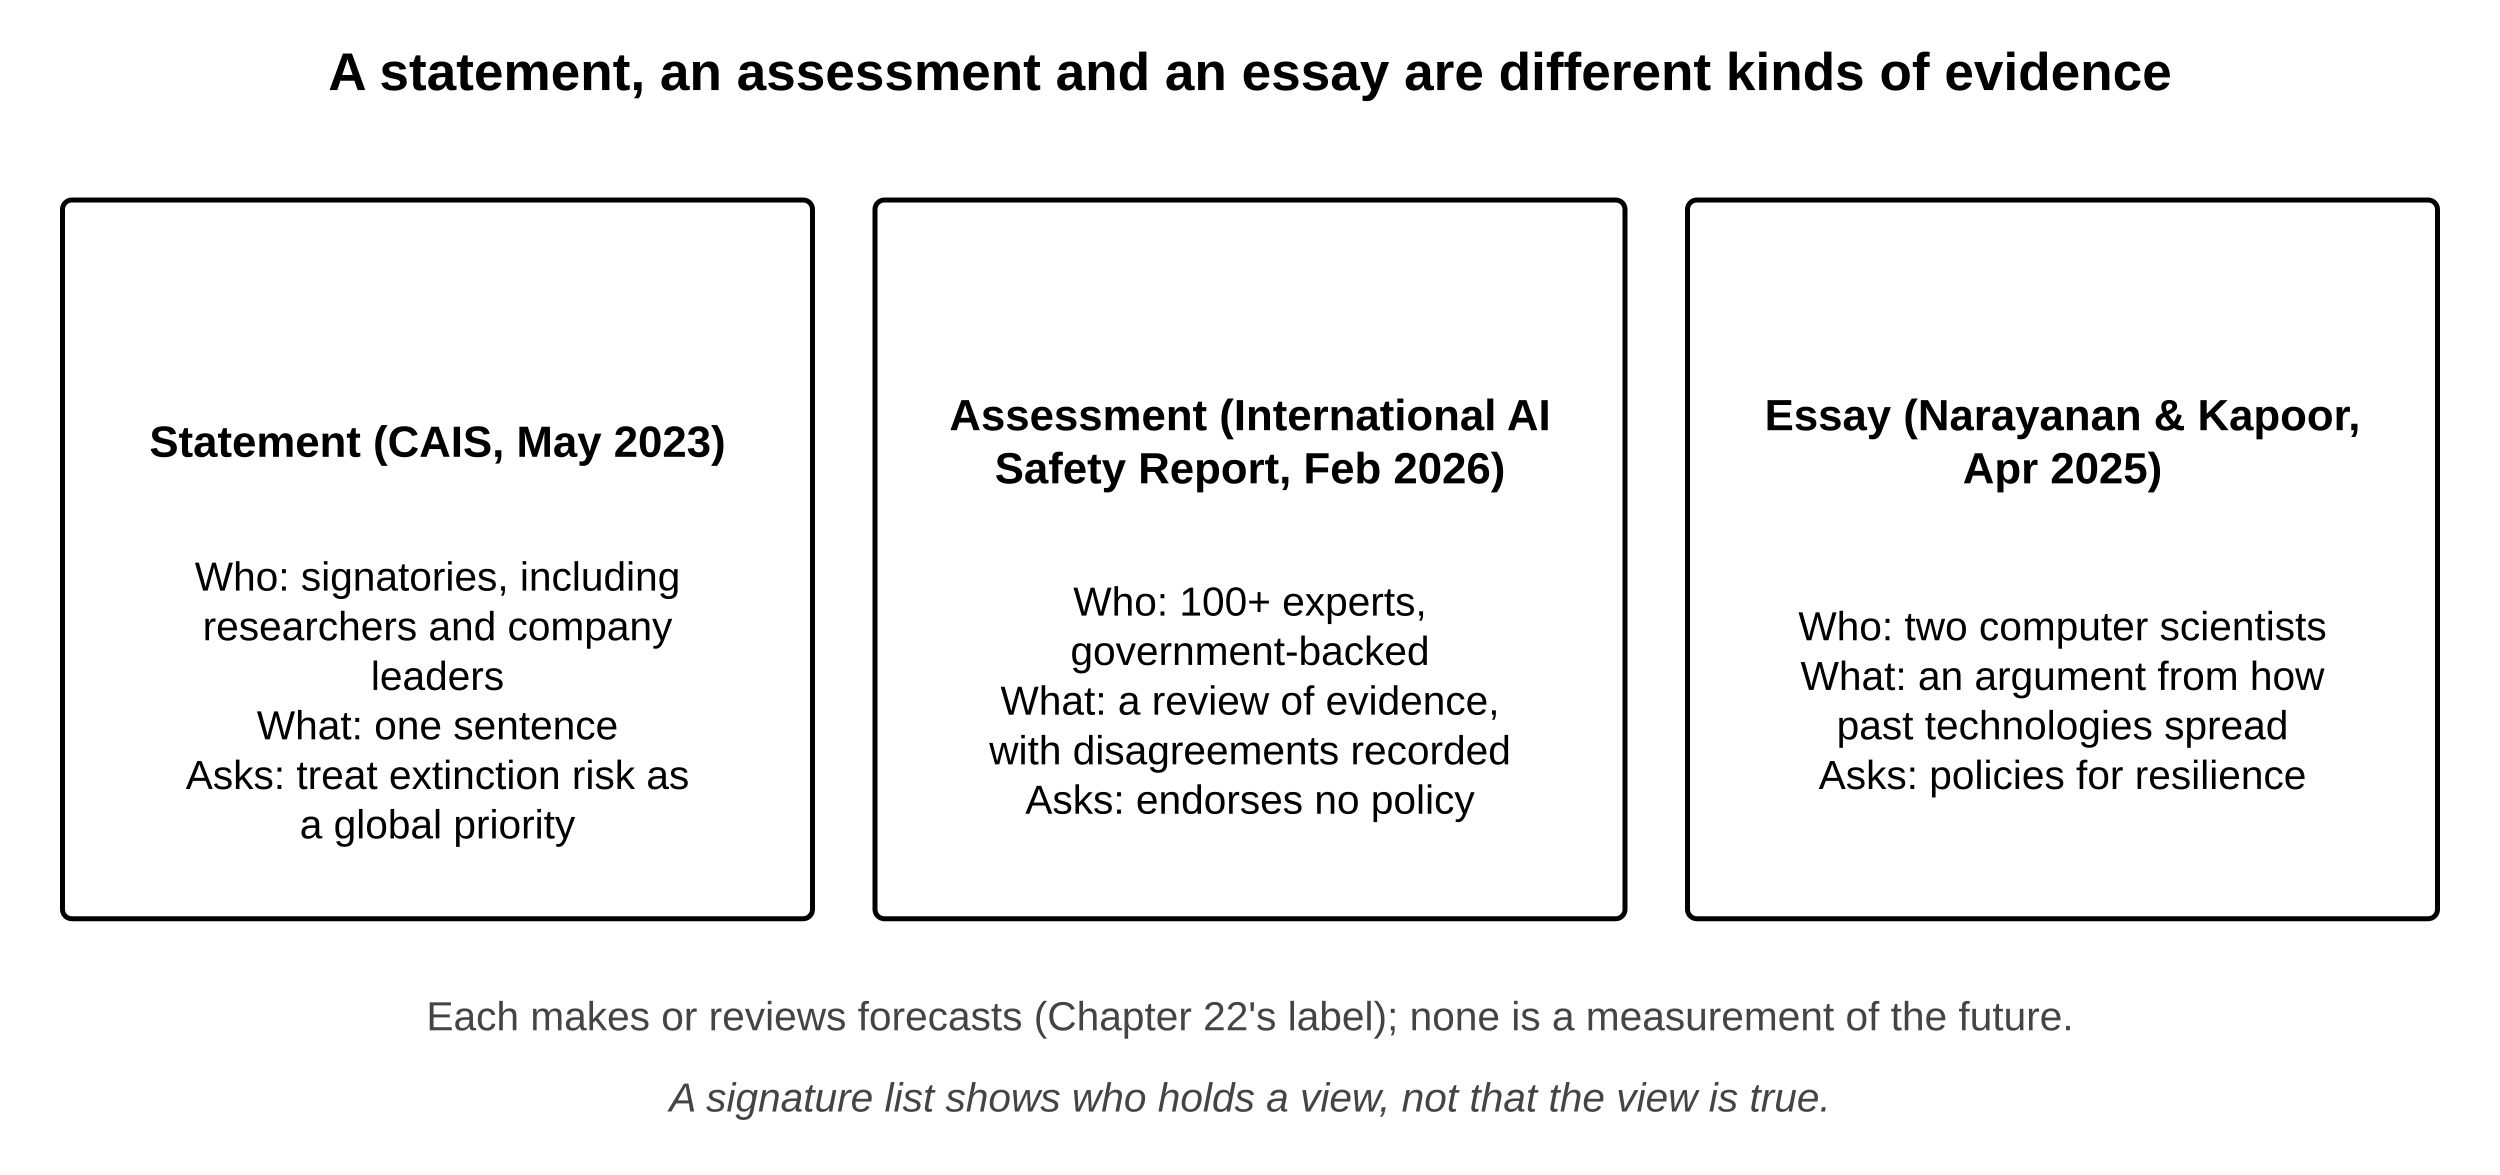
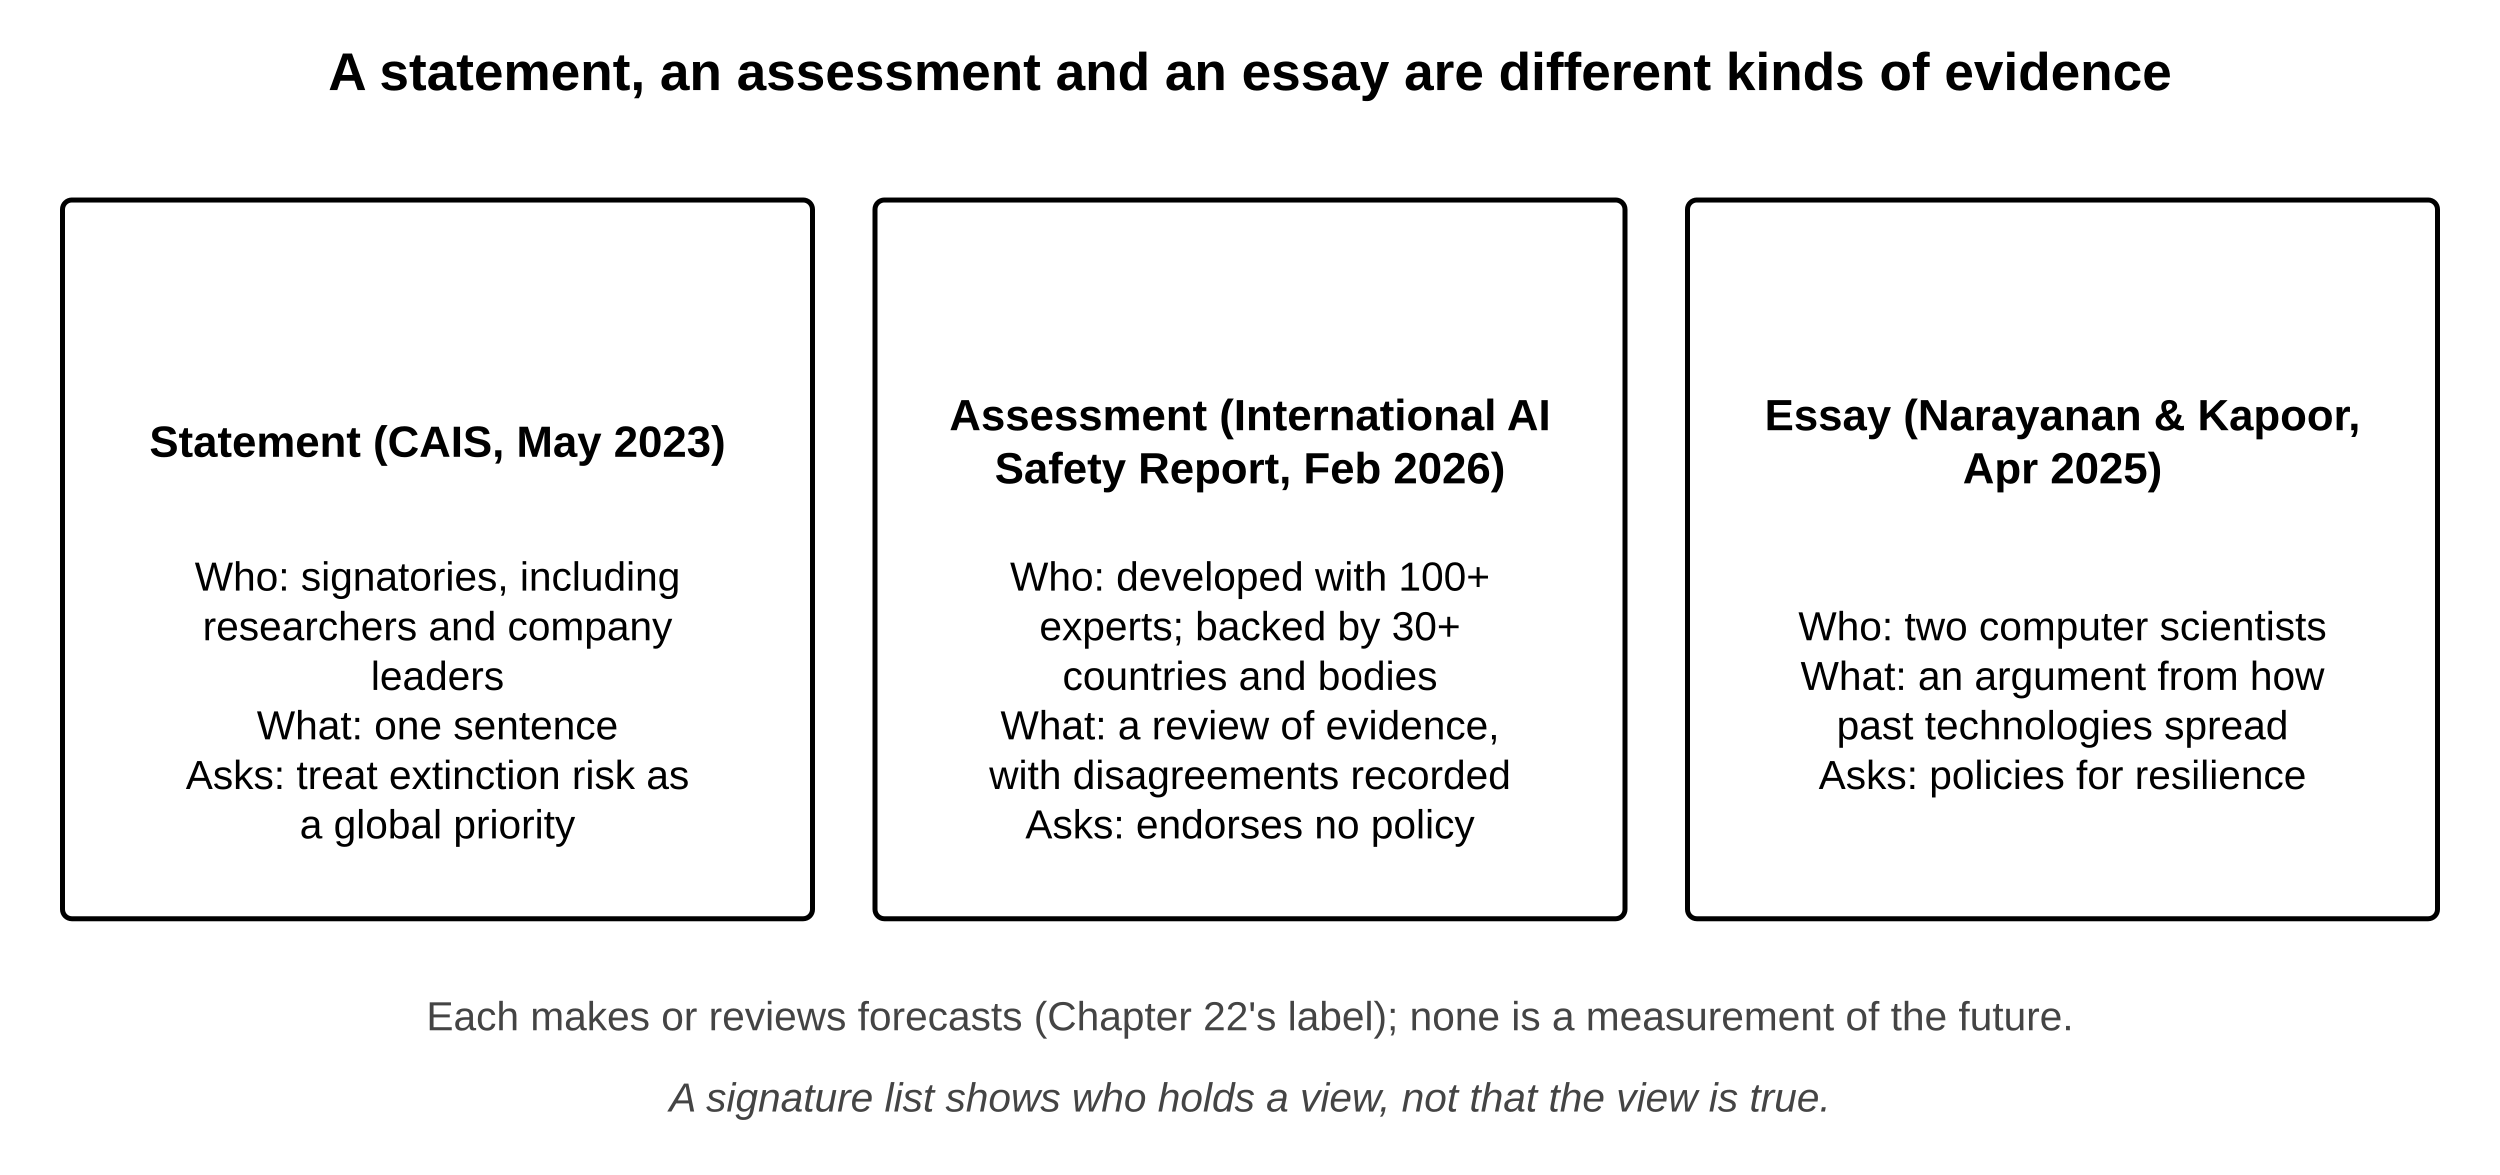
<svg xmlns="http://www.w3.org/2000/svg" viewBox="0 0 800 376" width="800" height="376" role="img" font-family="'Source Sans 3', 'Source Sans Pro', 'Helvetica Neue', Arial, sans-serif">
  <defs>
    <marker id="arrow-gray" viewBox="0 0 10 10" refX="9" refY="5" markerWidth="7" markerHeight="7" orient="auto-start-reverse">
      <path d="M0,0 L10,5 L0,10 z" fill="#000000" />
    </marker>
    <pattern id="hatch" patternUnits="userSpaceOnUse" width="8" height="8" patternTransform="rotate(45)">
      <rect width="8" height="8" fill="#FFFFFF" />
      <line x1="0" y1="0" x2="0" y2="8" stroke="#9A9A9A" stroke-width="1.3" />
    </pattern>
    <pattern id="dots" patternUnits="userSpaceOnUse" width="7" height="7">
      <rect width="7" height="7" fill="#FFFFFF" />
      <circle cx="3.5" cy="3.5" r="1.2" fill="#000" />
    </pattern>
  </defs>
  <rect width="800" height="376" fill="#FFFFFF" />
  <text x="400.0" y="24.0" font-size="17" font-weight="700" text-anchor="middle" dominant-baseline="middle" fill="#000000" style="">A statement, an assessment and an essay are different kinds of evidence</text>
  <rect x="20" y="64" width="240" height="230" rx="3" fill="#FFFFFF" stroke="#000000" stroke-width="1.6" />
  <text x="140.0" y="142.2" font-size="14" font-weight="600" text-anchor="middle" dominant-baseline="middle" fill="#000000" style="">Statement (CAIS, May 2023)</text>
  <text x="140.0" y="185.3" font-size="13" font-weight="normal" text-anchor="middle" dominant-baseline="middle" fill="#000000" style="">Who: signatories, including</text>
  <text x="140.0" y="201.2" font-size="13" font-weight="normal" text-anchor="middle" dominant-baseline="middle" fill="#000000" style="">researchers and company</text>
  <text x="140.0" y="217.1" font-size="13" font-weight="normal" text-anchor="middle" dominant-baseline="middle" fill="#000000" style="">leaders</text>
  <text x="140.0" y="232.9" font-size="13" font-weight="normal" text-anchor="middle" dominant-baseline="middle" fill="#000000" style="">What: one sentence</text>
  <text x="140.0" y="248.8" font-size="13" font-weight="normal" text-anchor="middle" dominant-baseline="middle" fill="#000000" style="">Asks: treat extinction risk as</text>
  <text x="140.0" y="264.6" font-size="13" font-weight="normal" text-anchor="middle" dominant-baseline="middle" fill="#000000" style="">a global priority</text>
  <rect x="280" y="64" width="240" height="230" rx="3" fill="#FFFFFF" stroke="#000000" stroke-width="1.6" />
  <text x="400.0" y="133.7" font-size="14" font-weight="600" text-anchor="middle" dominant-baseline="middle" fill="#000000" style="">Assessment (International AI</text>
  <text x="400.0" y="150.7" font-size="14" font-weight="600" text-anchor="middle" dominant-baseline="middle" fill="#000000" style="">Safety Report, Feb 2026)</text>
-   <text x="400.0" y="193.3" font-size="13" font-weight="normal" text-anchor="middle" dominant-baseline="middle" fill="#000000" style="">Who: 100+ experts,</text>
-   <text x="400.0" y="209.1" font-size="13" font-weight="normal" text-anchor="middle" dominant-baseline="middle" fill="#000000" style="">government-backed</text>
-   <text x="400.0" y="225.0" font-size="13" font-weight="normal" text-anchor="middle" dominant-baseline="middle" fill="#000000" style="">What: a review of evidence,</text>
-   <text x="400.0" y="240.9" font-size="13" font-weight="normal" text-anchor="middle" dominant-baseline="middle" fill="#000000" style="">with disagreements recorded</text>
-   <text x="400.0" y="256.7" font-size="13" font-weight="normal" text-anchor="middle" dominant-baseline="middle" fill="#000000" style="">Asks: endorses no policy</text>
+   <text x="400.0" y="185.3" font-size="13" font-weight="normal" text-anchor="middle" dominant-baseline="middle" fill="#000000" style="">Who: developed with 100+</text>
+   <text x="400.0" y="201.2" font-size="13" font-weight="normal" text-anchor="middle" dominant-baseline="middle" fill="#000000" style="">experts; backed by 30+</text>
+   <text x="400.0" y="217.1" font-size="13" font-weight="normal" text-anchor="middle" dominant-baseline="middle" fill="#000000" style="">countries and bodies</text>
+   <text x="400.0" y="232.9" font-size="13" font-weight="normal" text-anchor="middle" dominant-baseline="middle" fill="#000000" style="">What: a review of evidence,</text>
+   <text x="400.0" y="248.8" font-size="13" font-weight="normal" text-anchor="middle" dominant-baseline="middle" fill="#000000" style="">with disagreements recorded</text>
+   <text x="400.0" y="264.6" font-size="13" font-weight="normal" text-anchor="middle" dominant-baseline="middle" fill="#000000" style="">Asks: endorses no policy</text>
  <rect x="540" y="64" width="240" height="230" rx="3" fill="#FFFFFF" stroke="#000000" stroke-width="1.6" />
  <text x="660.0" y="133.7" font-size="14" font-weight="600" text-anchor="middle" dominant-baseline="middle" fill="#000000" style="">Essay (Narayanan &amp; Kapoor,</text>
  <text x="660.0" y="150.7" font-size="14" font-weight="600" text-anchor="middle" dominant-baseline="middle" fill="#000000" style="">Apr 2025)</text>
  <text x="660.0" y="201.2" font-size="13" font-weight="normal" text-anchor="middle" dominant-baseline="middle" fill="#000000" style="">Who: two computer scientists</text>
  <text x="660.0" y="217.1" font-size="13" font-weight="normal" text-anchor="middle" dominant-baseline="middle" fill="#000000" style="">What: an argument from how</text>
  <text x="660.0" y="232.9" font-size="13" font-weight="normal" text-anchor="middle" dominant-baseline="middle" fill="#000000" style="">past technologies spread</text>
  <text x="660.0" y="248.8" font-size="13" font-weight="normal" text-anchor="middle" dominant-baseline="middle" fill="#000000" style="">Asks: policies for resilience</text>
  <text x="400.0" y="326.0" font-size="13" font-weight="normal" text-anchor="middle" dominant-baseline="middle" fill="#444444" style="">Each makes or reviews forecasts (Chapter 22's label); none is a measurement of the future.</text>
  <text x="400.0" y="352.0" font-size="13" font-weight="normal" text-anchor="middle" dominant-baseline="middle" fill="#444444" style="font-style:italic;">A signature list shows who holds a view, not that the view is true.</text>
</svg>
